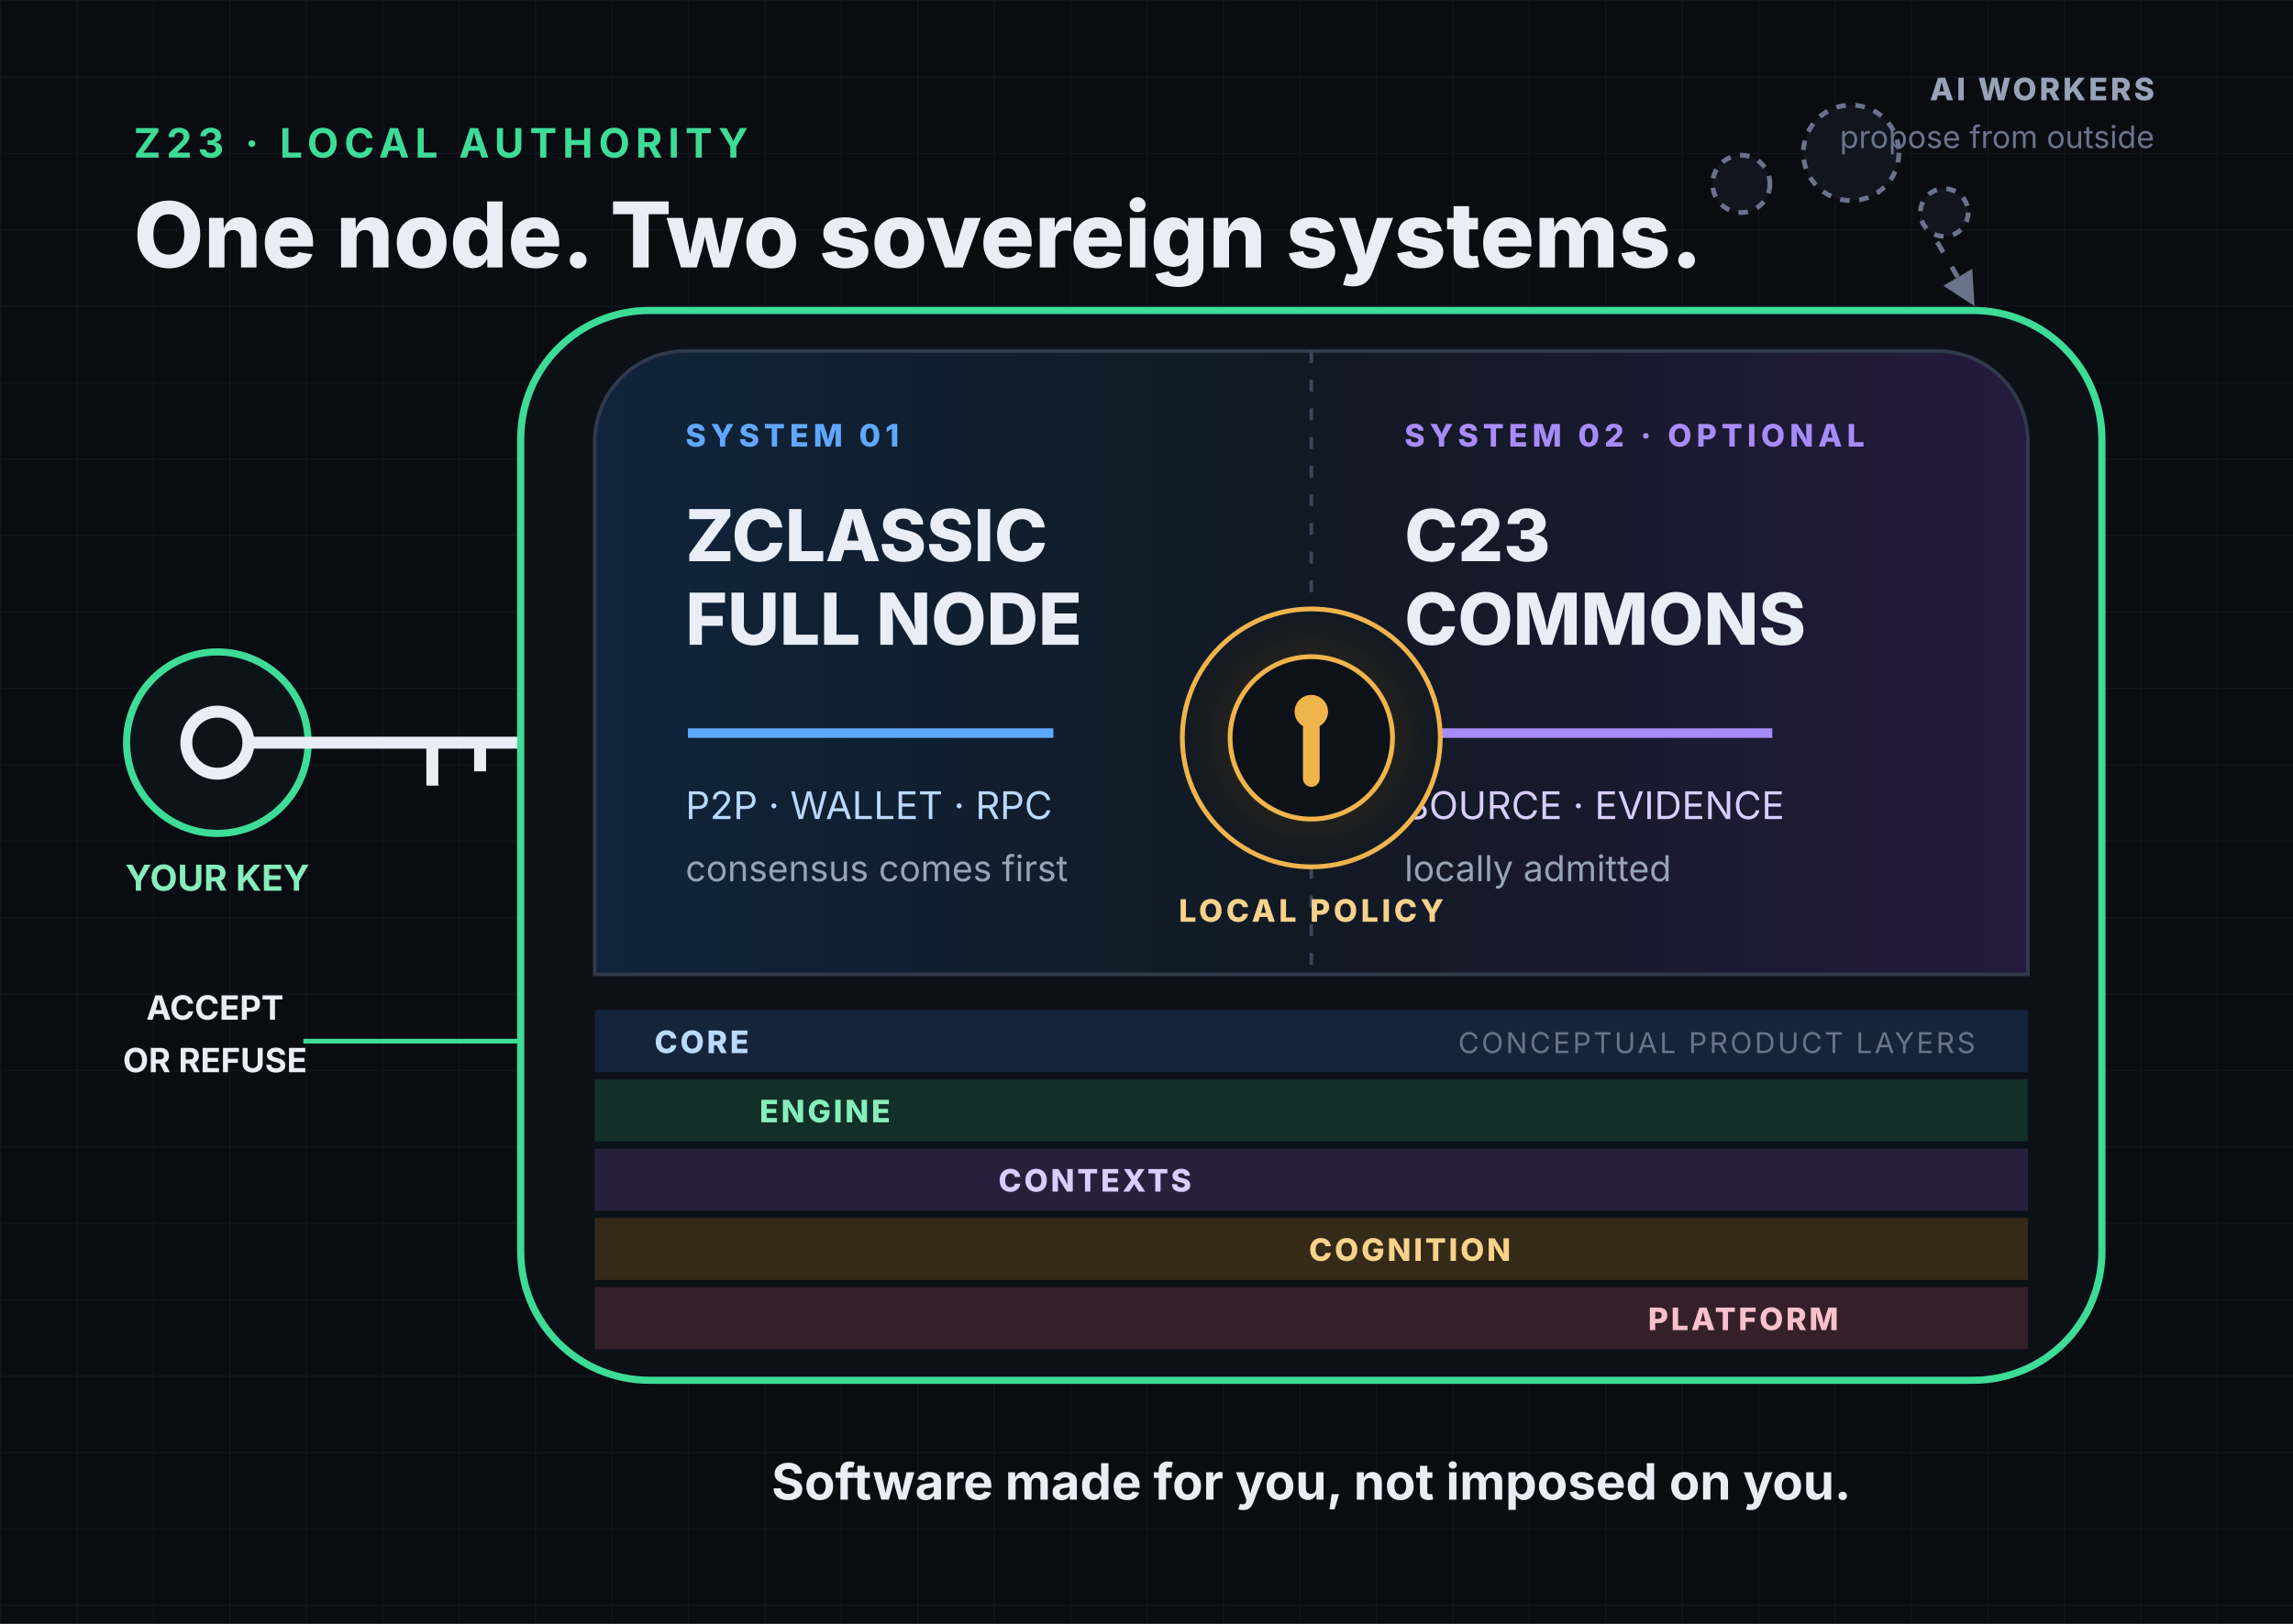
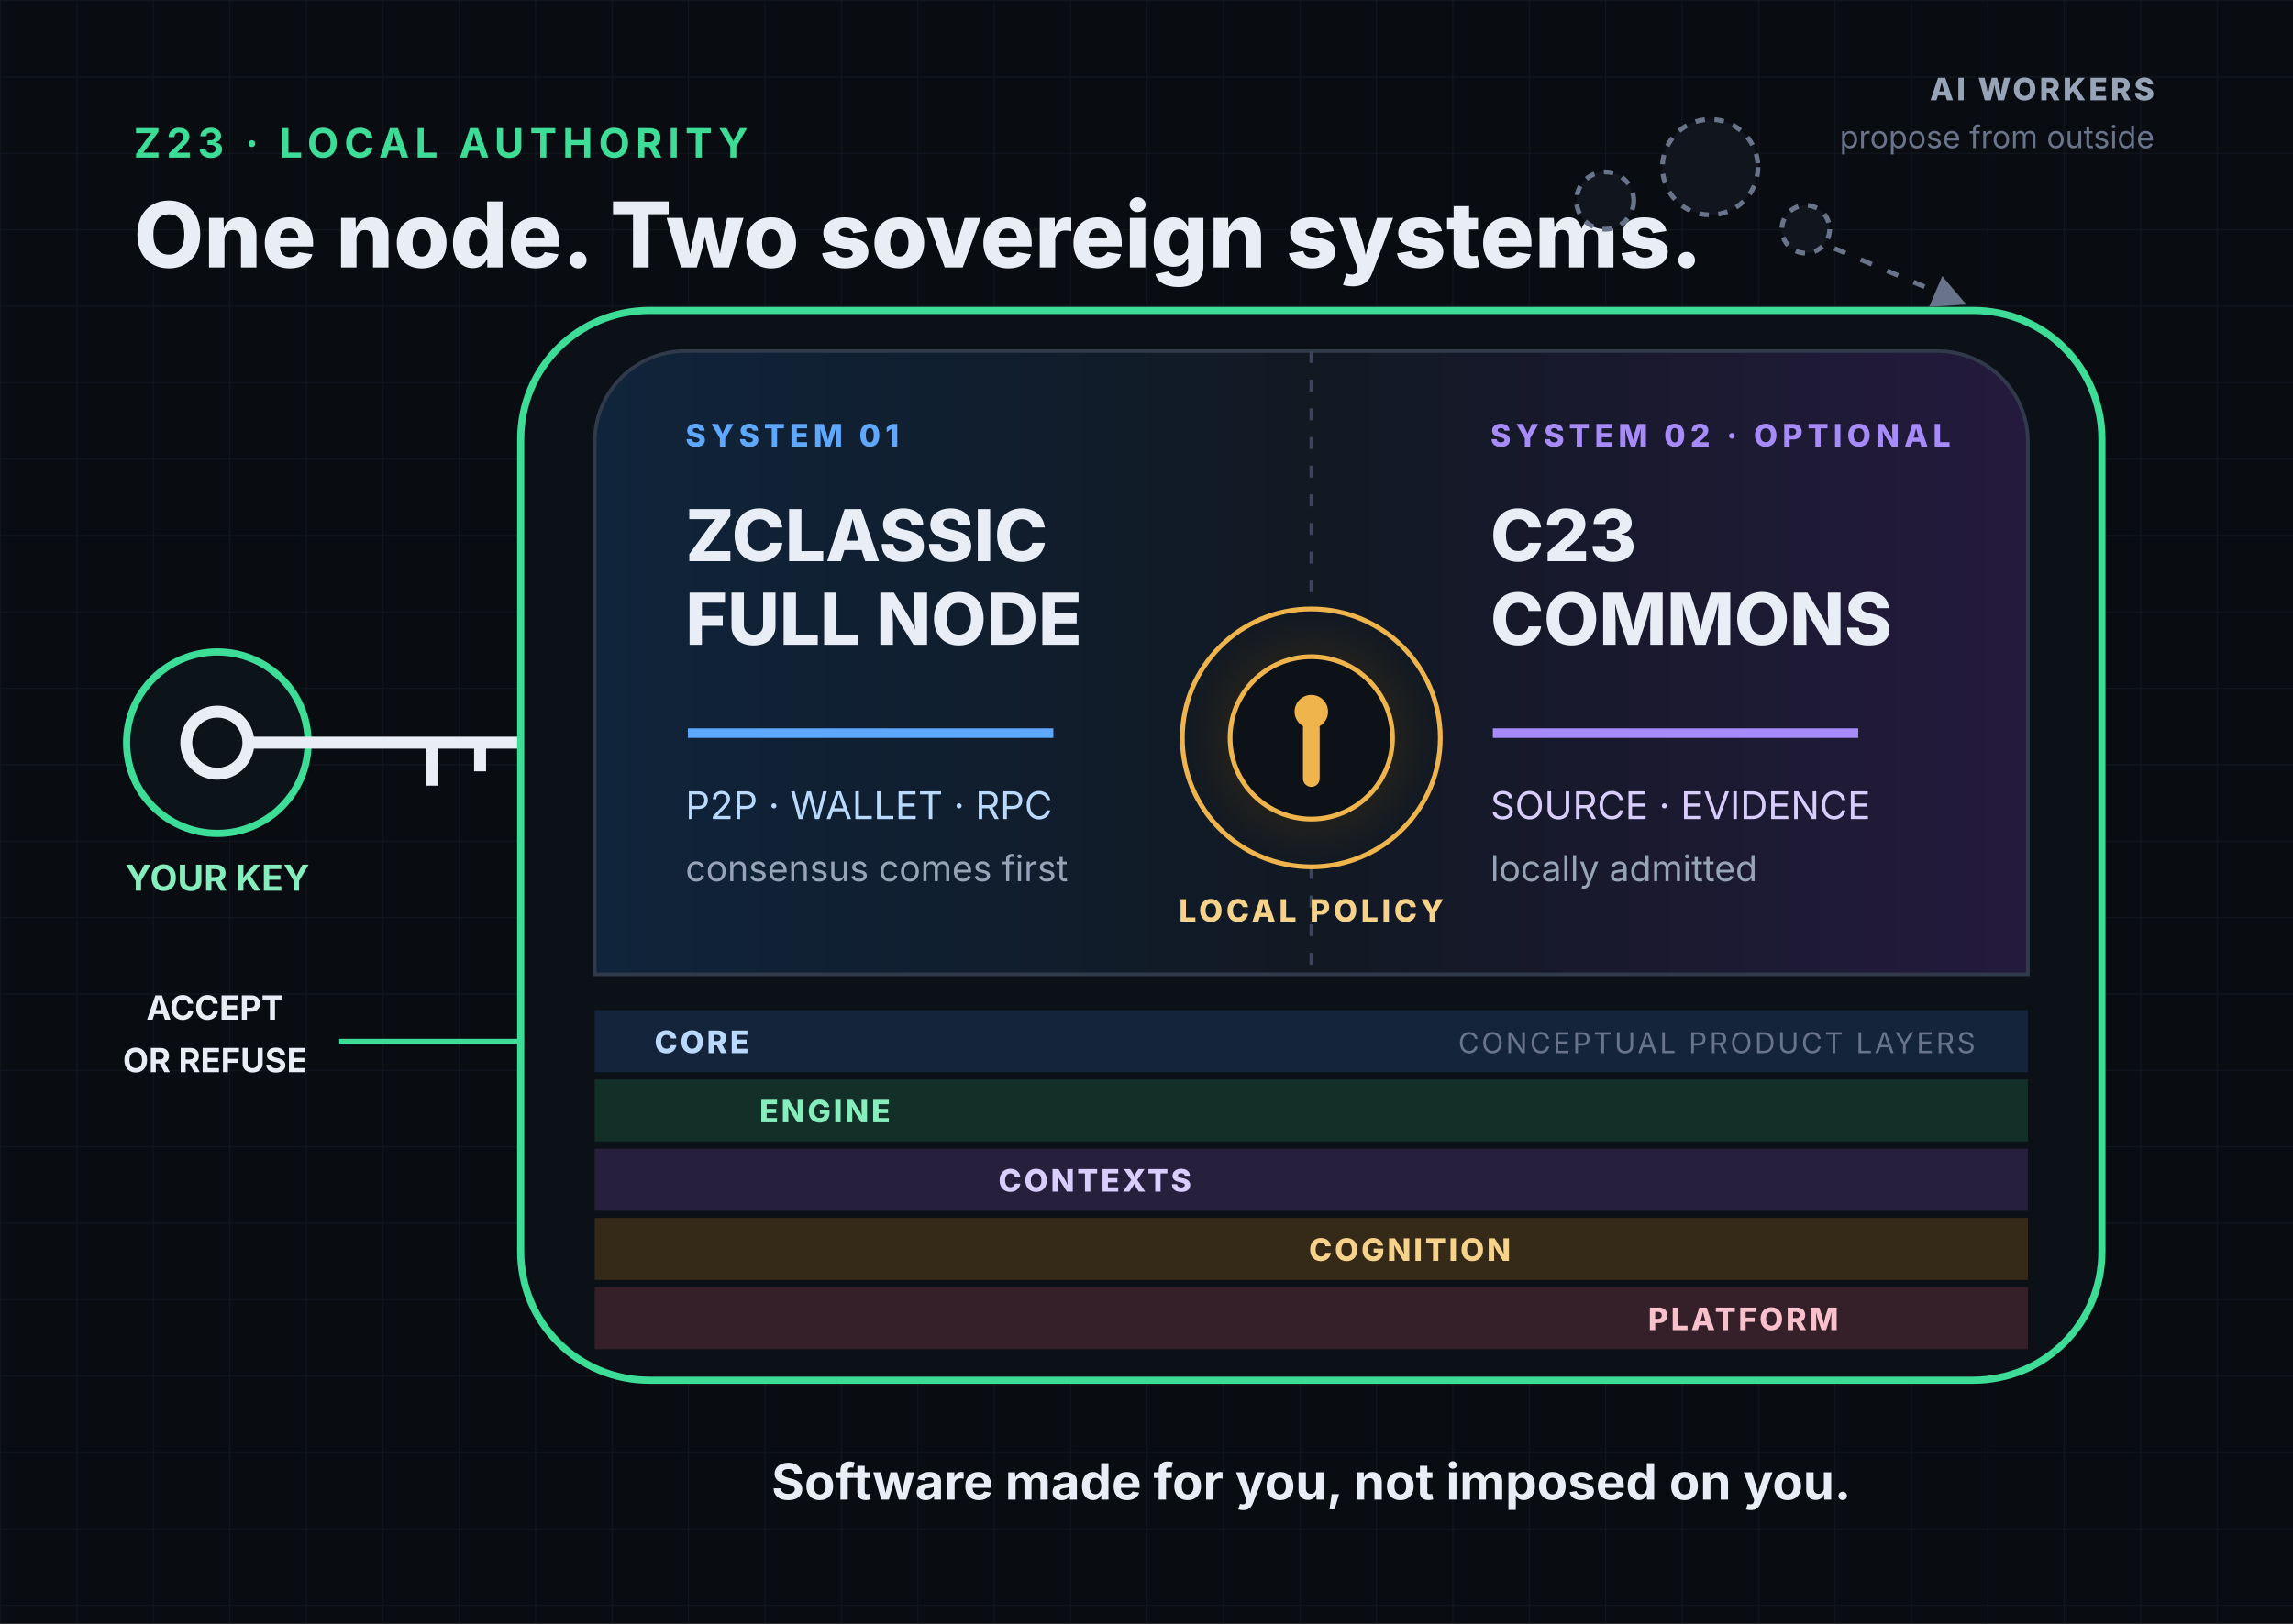
<svg xmlns="http://www.w3.org/2000/svg" width="960" height="680" viewBox="0 0 960 680" role="img" aria-labelledby="hero-title hero-desc">
  <defs>
    <linearGradient id="hero-node" x1="0" x2="1">
      <stop offset="0" stop-color="#10243b" />
      <stop offset="0.5" stop-color="#111923" />
      <stop offset="1" stop-color="#241a3d" />
    </linearGradient>
    <radialGradient id="hero-gate">
      <stop offset="0" stop-color="#f7d28a" />
      <stop offset="0.22" stop-color="#f0b44c" />
      <stop offset="0.24" stop-color="#332817" />
      <stop offset="1" stop-color="#111923" />
    </radialGradient>
    <pattern id="hero-grid" width="32" height="32" patternUnits="userSpaceOnUse">
      <path d="M32 0H0V32" fill="none" stroke="#202836" stroke-width="1" />
    </pattern>
    <marker id="hero-proposal" viewBox="0 0 10 10" refX="9" refY="5" markerWidth="7" markerHeight="7" orient="auto">
      <path d="M0 0L10 5L0 10z" fill="#69748a" />
    </marker>
  </defs>
  <rect width="960" height="680" fill="#090c11" />
  <rect width="960" height="680" fill="url(#hero-grid)" opacity="0.34" />
  <g font-family="system-ui, -apple-system, BlinkMacSystemFont, 'Segoe UI', sans-serif">
    <text x="56" y="66" font-size="17" font-weight="750" letter-spacing="2.4" fill="#3ddc97">Z23 · LOCAL AUTHORITY</text>
    <text x="56" y="112" font-size="38" font-weight="780" fill="#e9eef6">One node. Two sovereign systems.</text>
    <circle cx="91" cy="311" r="38" fill="#0d1419" stroke="#3ddc97" stroke-width="3" />
    <circle cx="91" cy="311" r="13" fill="none" stroke="#e9eef6" stroke-width="5" />
    <path d="M104 311H218M181 311v18M201 311v12" fill="none" stroke="#e9eef6" stroke-width="5" />
    <text x="91" y="373" text-anchor="middle" font-size="15" font-weight="750" fill="#86edbd">YOUR KEY</text>
    <path d="M218 184C218 154 242 130 272 130H826C856 130 880 154 880 184V524C880 554 856 578 826 578H272C242 578 218 554 218 524Z" fill="#0c1118" stroke="#3ddc97" stroke-width="3" />
    <path d="M249 185C249 164 266 147 287 147H811C832 147 849 164 849 185V408H249Z" fill="url(#hero-node)" stroke="#303a4b" stroke-width="1.5" />
    <path d="M549 147V408" stroke="#3b465a" stroke-width="1.5" stroke-dasharray="5 7" />
    <text x="287" y="187" font-size="13" font-weight="760" letter-spacing="2" fill="#5ea8ff">SYSTEM 01</text>
    <text x="287" y="235" font-size="30" font-weight="780" fill="#e9eef6">ZCLASSIC</text>
    <text x="287" y="270" font-size="30" font-weight="780" fill="#e9eef6">FULL NODE</text>
    <path d="M288 307H441" stroke="#5ea8ff" stroke-width="4" />
    <text x="287" y="343" font-size="16" fill="#b9d9ff">P2P · WALLET · RPC</text>
    <text x="287" y="369" font-size="15" fill="#97a3b6">consensus comes first</text>
-     <text x="588" y="187" font-size="13" font-weight="760" letter-spacing="2" fill="#a78bfa">SYSTEM 02 · OPTIONAL</text>
-     <text x="588" y="235" font-size="30" font-weight="780" fill="#e9eef6">C23</text>
-     <text x="588" y="270" font-size="30" font-weight="780" fill="#e9eef6">COMMONS</text>
-     <path d="M589 307H742" stroke="#a78bfa" stroke-width="4" />
-     <text x="588" y="343" font-size="16" fill="#d8cdfd">SOURCE · EVIDENCE</text>
-     <text x="588" y="369" font-size="15" fill="#97a3b6">locally admitted</text>
+     <text x="624" y="187" font-size="13" font-weight="760" letter-spacing="2" fill="#a78bfa">SYSTEM 02 · OPTIONAL</text>
+     <text x="624" y="235" font-size="30" font-weight="780" fill="#e9eef6">C23</text>
+     <text x="624" y="270" font-size="30" font-weight="780" fill="#e9eef6">COMMONS</text>
+     <path d="M625 307H778" stroke="#a78bfa" stroke-width="4" />
+     <text x="624" y="343" font-size="16" fill="#d8cdfd">SOURCE · EVIDENCE</text>
+     <text x="624" y="369" font-size="15" fill="#97a3b6">locally admitted</text>
    <circle cx="549" cy="309" r="54" fill="url(#hero-gate)" stroke="#f0b44c" stroke-width="2" />
    <circle cx="549" cy="309" r="34" fill="#0d1219" stroke="#f0b44c" stroke-width="2" />
    <circle cx="549" cy="298" r="7" fill="#f0b44c" />
    <path d="M549 305V326" stroke="#f0b44c" stroke-width="7" stroke-linecap="round" />
    <text x="549" y="386" text-anchor="middle" font-size="13" font-weight="780" letter-spacing="1.4" fill="#f7d28a">LOCAL POLICY</text>
    <g font-size="13" font-weight="760" letter-spacing="1.1">
      <path d="M249 423H849V449H249Z" fill="#14243a" />
      <text x="274" y="441" fill="#b9d9ff">CORE</text>
      <path d="M249 452H849V478H249Z" fill="#123027" />
      <text x="318" y="470" fill="#86edbd">ENGINE</text>
      <path d="M249 481H849V507H249Z" fill="#27203c" />
      <text x="418" y="499" fill="#d8cdfd">CONTEXTS</text>
      <path d="M249 510H849V536H249Z" fill="#352918" />
      <text x="548" y="528" fill="#f7d28a">COGNITION</text>
      <path d="M249 539H849V565H249Z" fill="#35202a" />
      <text x="690" y="557" fill="#fac0cc">PLATFORM</text>
    </g>
    <text x="827" y="441" text-anchor="end" font-size="12" letter-spacing="1" fill="#69748a">CONCEPTUAL PRODUCT LAYERS</text>
    <text x="90" y="427" text-anchor="middle" font-size="14" font-weight="750" fill="#e9eef6">ACCEPT</text>
    <text x="90" y="449" text-anchor="middle" font-size="14" font-weight="750" fill="#e9eef6">OR REFUSE</text>
-     <path d="M127 436H218" stroke="#3ddc97" stroke-width="2" />
-     <path d="M805 91L826 127" fill="none" stroke="#69748a" stroke-width="2" stroke-dasharray="5 7" marker-end="url(#hero-proposal)" />
-     <circle cx="775" cy="64" r="20" fill="#10151e" stroke="#69748a" stroke-width="2" stroke-dasharray="4 4" />
-     <circle cx="729" cy="77" r="12" fill="#10151e" stroke="#69748a" stroke-width="2" stroke-dasharray="4 4" />
-     <circle cx="814" cy="89" r="10" fill="#10151e" stroke="#69748a" stroke-width="2" stroke-dasharray="4 4" />
+     <path d="M142 436H218" stroke="#3ddc97" stroke-width="2" />
+     <path d="M768 104L822 127" fill="none" stroke="#69748a" stroke-width="2" stroke-dasharray="5 7" marker-end="url(#hero-proposal)" />
+     <circle cx="716" cy="70" r="20" fill="#10151e" stroke="#69748a" stroke-width="2" stroke-dasharray="4 4" />
+     <circle cx="672" cy="84" r="12" fill="#10151e" stroke="#69748a" stroke-width="2" stroke-dasharray="4 4" />
+     <circle cx="756" cy="96" r="10" fill="#10151e" stroke="#69748a" stroke-width="2" stroke-dasharray="4 4" />
    <text x="902" y="42" text-anchor="end" font-size="13" font-weight="760" letter-spacing="1.2" fill="#97a3b6">AI WORKERS</text>
    <text x="902" y="62" text-anchor="end" font-size="13" fill="#69748a">propose from outside</text>
    <text x="549" y="628" text-anchor="middle" font-size="21" font-weight="700" fill="#e9eef6">Software made for you, not imposed on you.</text>
  </g>
</svg>
